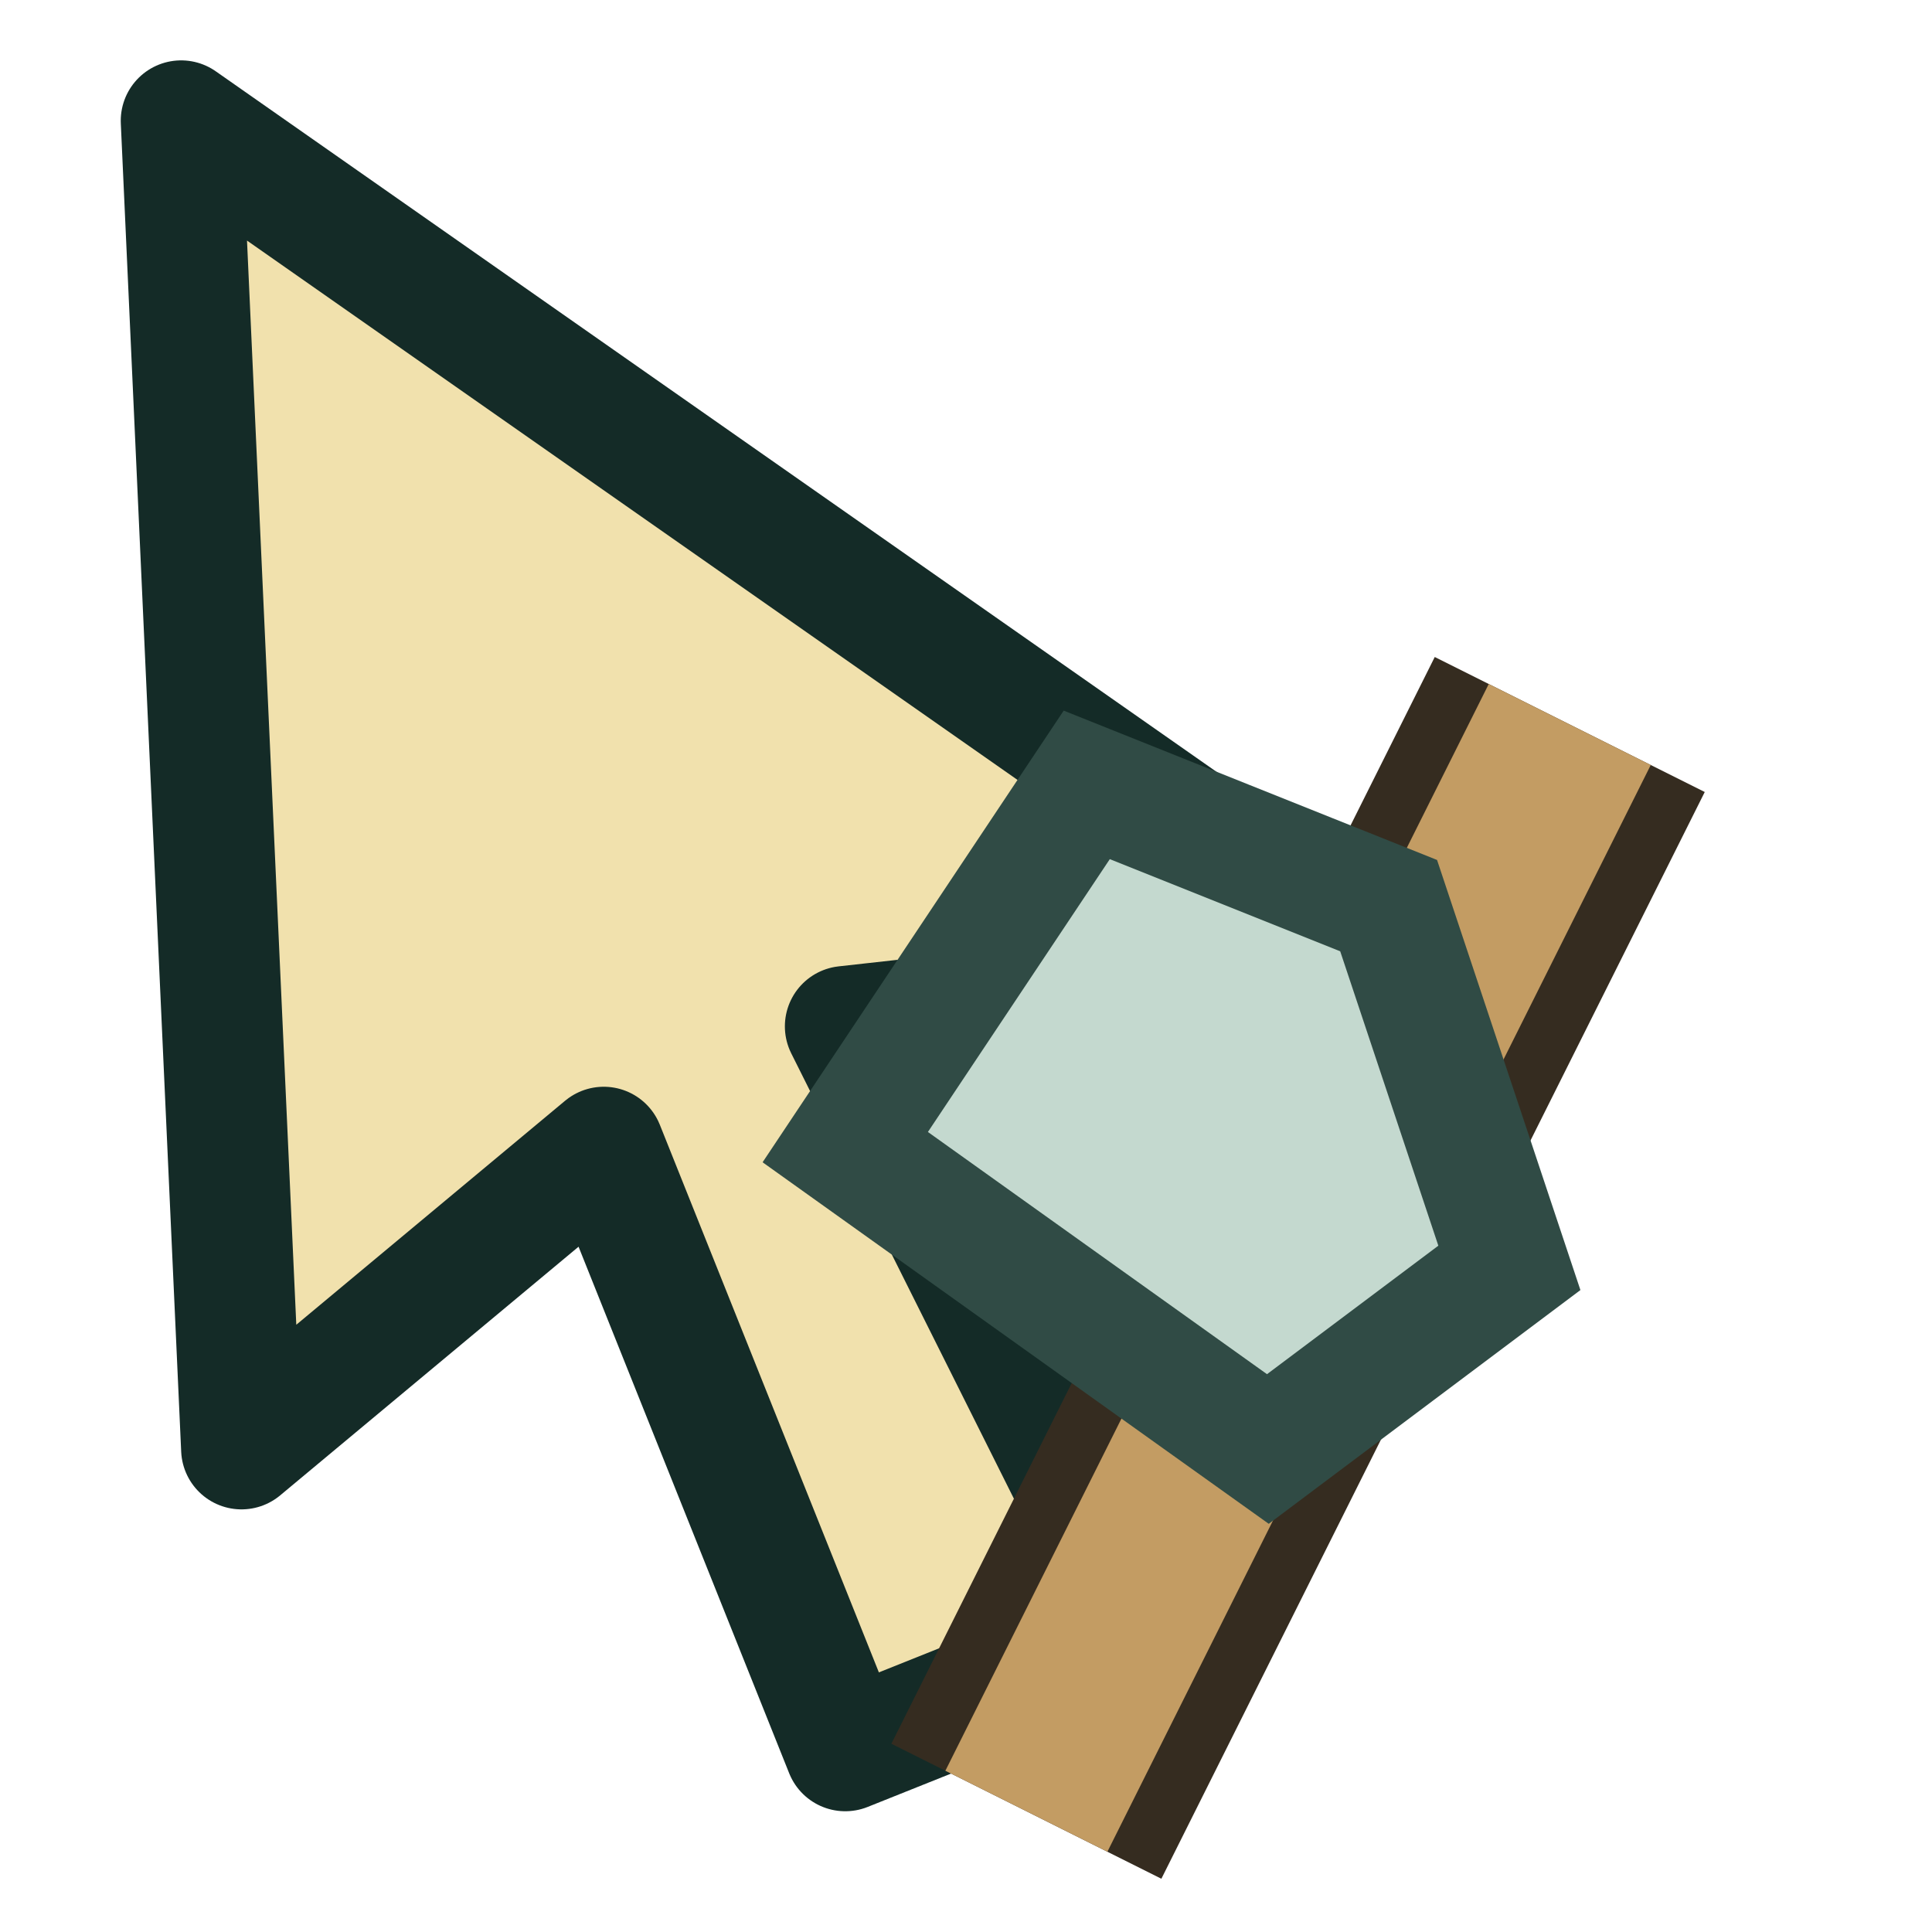
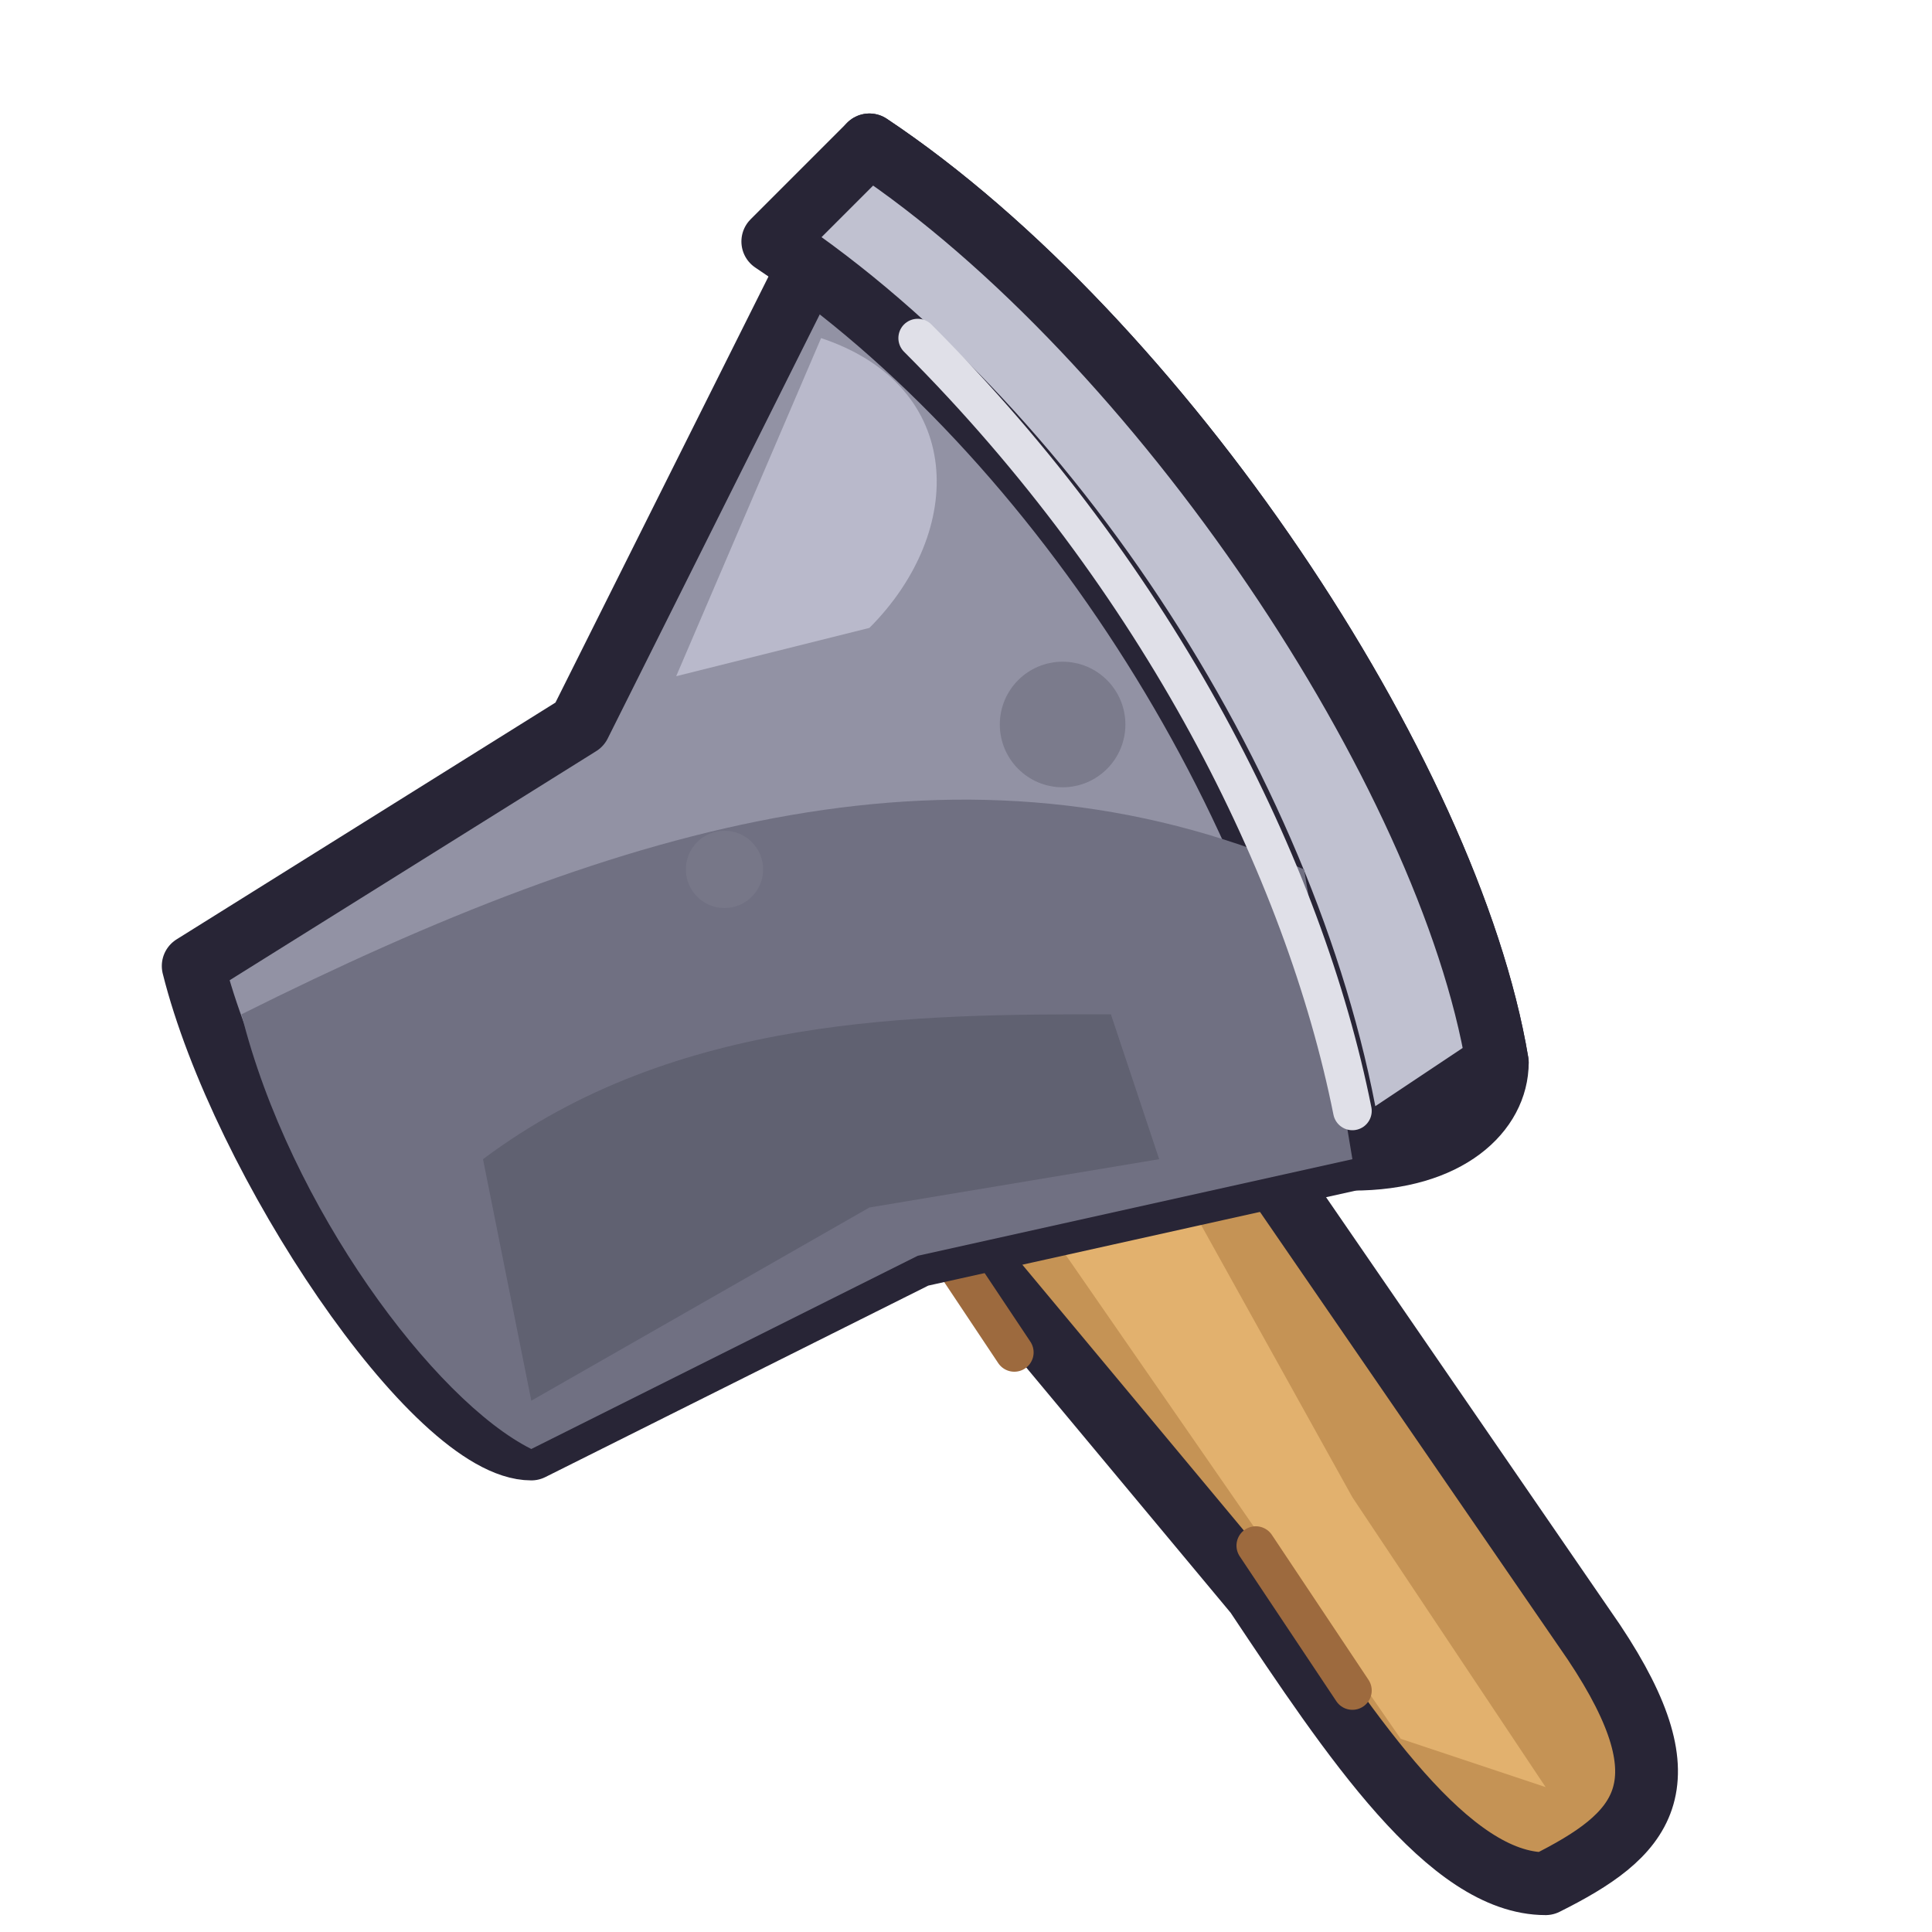
- <svg xmlns="http://www.w3.org/2000/svg" width="32" height="32" viewBox="0 0 32 32">
-   <path d="M3 2 4 24 10 19 14 29 19 27 14 17 23 16Z" fill="#f1e1ad" stroke="#142b27" stroke-width="2" stroke-linejoin="round" />
-   <path d="m17 30 9-18" stroke="#352c20" stroke-width="5" />
-   <path d="m17 30 9-18" stroke="#c39c63" stroke-width="3" />
-   <path d="m23 15-5-2-4 6 7 5 4-3Z" fill="#c4d9cf" stroke="#304b45" stroke-width="2" />
+ <svg xmlns="http://www.w3.org/2000/svg" width="40" height="40" viewBox="0 0 40 40">
+   <g stroke="#282536" stroke-width="1.3" stroke-linejoin="round" stroke-linecap="round">
+     <path d="m16 21 6-3 11 16c2 3 1 4-1 5-2 0-4-3-6-6Z" fill="#c59355" />
+     <path d="m20 23 9 13 3 1-4-6-5-9Z" fill="#e2b16e" stroke="none" />
+     <path d="m19 25 2 3m5 4 2 3" fill="none" stroke="#9d6a3e" stroke-width=".8" />
+     <path d="M18 3c6 4 12 13 13 19 0 1-1 2-3 2l-9 2-8 4c-2 0-6-6-7-10l8-5Z" fill="#9292a4" />
+     <path d="M18 3c6 4 12 13 13 19l-3 2c-1-7-6-15-12-19Z" fill="#c0c1d0" />
+     <path d="M5 21c8-4 15-6 22-3l1 6-9 2-8 4c-2-1-5-5-6-9Z" fill="#707082" stroke="none" />
+     <path d="M10 24c4-3 9-3 13-3l1 3-6 1-7 4Z" fill="#606171" stroke="none" />
+     <path d="M17 7c3 1 3 4 1 6l-4 1Z" fill="#b9b9cb" stroke="none" />
+     <path d="M19 7c5 5 8 11 9 16" fill="none" stroke="#e0e0e8" stroke-width=".8" />
+     <circle cx="22" cy="15" r="1.3" fill="#7b7b8c" stroke="none" />
+     <circle cx="15" cy="18" r=".8" fill="#777788" stroke="none" />
+   </g>
</svg>
